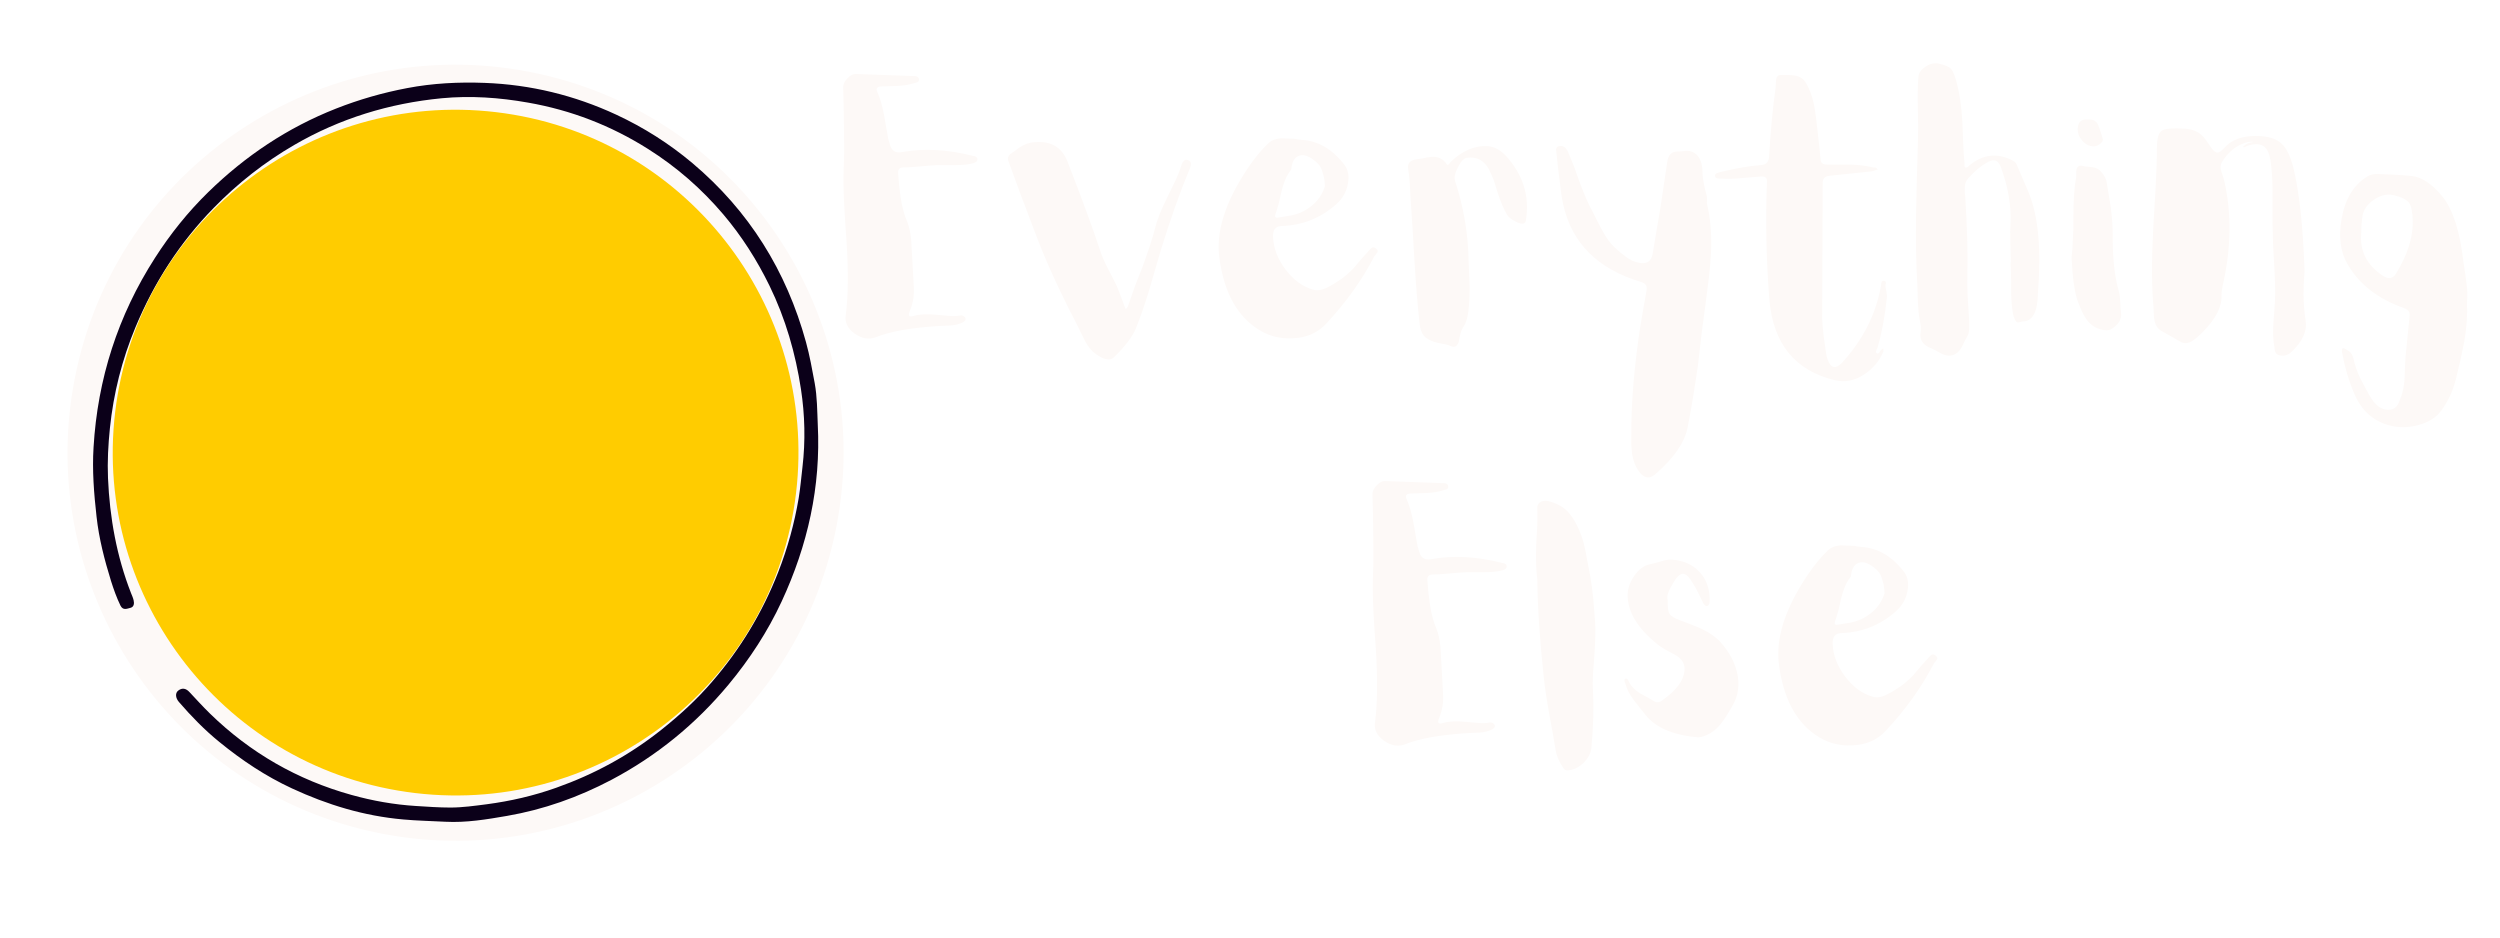
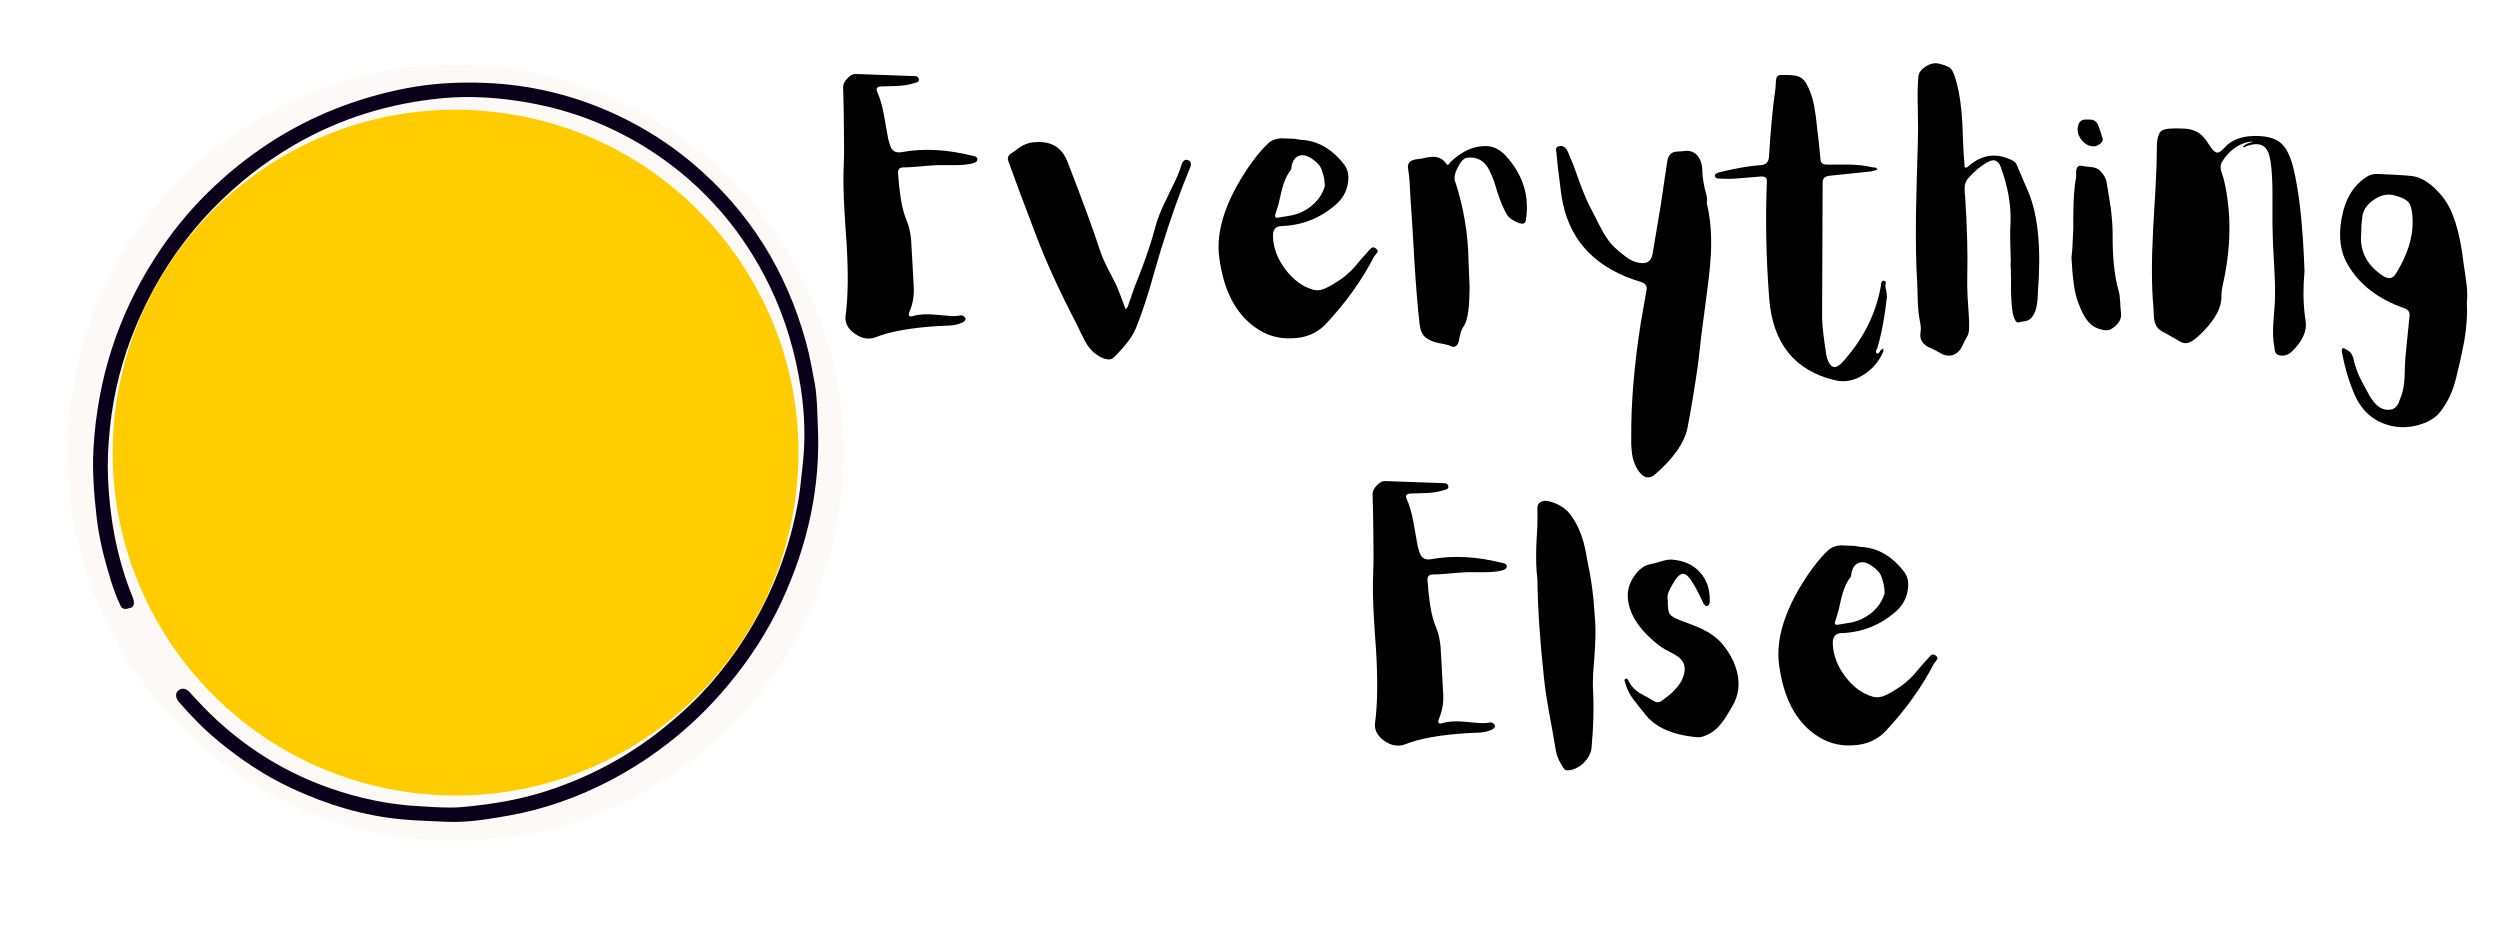
<svg xmlns="http://www.w3.org/2000/svg" width="200" zoomAndPan="magnify" viewBox="0 0 150 56.25" height="75" preserveAspectRatio="xMidYMid meet" version="1.0">
  <defs>
    <g />
-     <clipPath id="8b2983525f">
+     <clipPath id="357210a922">
      <path d="M 4 3 L 51 3 L 51 51 L 4 51 Z M 4 3 " clip-rule="nonzero" />
    </clipPath>
-     <clipPath id="f9789825c8">
+     <clipPath id="a9ccd56989">
      <path d="M 9.629 -0.59 L 55.09 9.461 L 45.039 54.918 L -0.422 44.867 Z M 9.629 -0.59 " clip-rule="nonzero" />
    </clipPath>
-     <clipPath id="de23c9a130">
+     <clipPath id="5546c79111">
      <path d="M 32.359 4.434 C 19.809 1.66 7.379 9.586 4.605 22.137 C 1.828 34.691 9.754 47.117 22.309 49.895 C 34.863 52.668 47.289 44.742 50.062 32.188 C 52.84 19.637 44.914 7.211 32.359 4.434 Z M 32.359 4.434 " clip-rule="nonzero" />
    </clipPath>
-     <clipPath id="61a3300fd9">
+     <clipPath id="7924307f4b">
      <path d="M 0 0 L 47 0 L 47 48 L 0 48 Z M 0 0 " clip-rule="nonzero" />
    </clipPath>
-     <clipPath id="16c1893b36">
+     <clipPath id="6f3ac2907f">
      <path d="M 5.629 -3.59 L 51.09 6.461 L 41.039 51.918 L -4.422 41.867 Z M 5.629 -3.59 " clip-rule="nonzero" />
    </clipPath>
-     <clipPath id="711623b3a4">
+     <clipPath id="f245a2e08c">
      <path d="M 28.359 1.434 C 15.809 -1.34 3.379 6.586 0.605 19.137 C -2.172 31.691 5.754 44.117 18.309 46.895 C 30.863 49.668 43.289 41.742 46.062 29.188 C 48.84 16.637 40.914 4.211 28.359 1.434 Z M 28.359 1.434 " clip-rule="nonzero" />
    </clipPath>
-     <clipPath id="549ffc8a49">
+     <clipPath id="1dbb755b7c">
      <rect x="0" width="47" y="0" height="48" />
    </clipPath>
-     <clipPath id="2387c9c3ad">
+     <clipPath id="aa334811eb">
      <path d="M 5 4 L 50 4 L 50 50 L 5 50 Z M 5 4 " clip-rule="nonzero" />
    </clipPath>
-     <clipPath id="647cc6bacb">
+     <clipPath id="ed49f132da">
      <path d="M 49.957 48.578 L 6.316 50.148 L 4.723 5.77 L 48.363 4.199 Z M 49.957 48.578 " clip-rule="nonzero" />
    </clipPath>
-     <clipPath id="7469d7ffda">
+     <clipPath id="80b0ab0ba8">
      <path d="M 49.957 48.578 L 6.316 50.148 L 4.723 5.77 L 48.363 4.199 Z M 49.957 48.578 " clip-rule="nonzero" />
    </clipPath>
-     <clipPath id="76b70ed246">
+     <clipPath id="af4666fde9">
      <path d="M 6 6 L 48 6 L 48 48 L 6 48 Z M 6 6 " clip-rule="nonzero" />
    </clipPath>
-     <clipPath id="a7aa9de138">
+     <clipPath id="9832e9f9da">
      <path d="M 4.477 45.148 L 9.344 4.297 L 50.195 9.164 L 45.328 50.02 Z M 4.477 45.148 " clip-rule="nonzero" />
    </clipPath>
-     <clipPath id="62b44c062f">
+     <clipPath id="051ffa7094">
      <path d="M 6.91 24.723 C 5.566 36.004 13.621 46.238 24.902 47.582 C 36.184 48.93 46.418 40.871 47.762 29.59 C 49.105 18.312 41.051 8.074 29.77 6.73 C 18.488 5.387 8.254 13.441 6.91 24.723 Z M 6.91 24.723 " clip-rule="nonzero" />
    </clipPath>
-     <clipPath id="bdce10bffd">
+     <clipPath id="ee8a5dea6d">
      <path d="M 0 0 L 42 0 L 42 42 L 0 42 Z M 0 0 " clip-rule="nonzero" />
    </clipPath>
-     <clipPath id="db3bfeb420">
+     <clipPath id="cf75af02f9">
      <path d="M -1.523 39.148 L 3.344 -1.703 L 44.195 3.164 L 39.328 44.02 Z M -1.523 39.148 " clip-rule="nonzero" />
    </clipPath>
-     <clipPath id="73329fb451">
+     <clipPath id="de22163b8b">
      <path d="M 0.91 18.723 C -0.434 30.004 7.621 40.238 18.902 41.582 C 30.184 42.93 40.418 34.871 41.762 23.59 C 43.105 12.312 35.051 2.074 23.77 0.73 C 12.488 -0.613 2.254 7.441 0.91 18.723 Z M 0.91 18.723 " clip-rule="nonzero" />
    </clipPath>
-     <clipPath id="7a0ff22759">
+     <clipPath id="e14a816735">
      <rect x="0" width="42" y="0" height="42" />
    </clipPath>
  </defs>
-   <g fill="#fdf9f7" fill-opacity="1">
-     <g transform="translate(50.59101, 20.31261)">
+   <g fill="#000000" fill-opacity="1">
+     <g transform="translate(50.5868, 20.31261)">
      <g>
        <path d="M 7.812 -10.953 C 6.27 -11.348 4.844 -11.426 3.531 -11.188 C 3.156 -11.113 2.914 -11.254 2.812 -11.609 L 2.703 -11.984 L 2.578 -12.688 L 2.453 -13.406 C 2.348 -13.969 2.211 -14.43 2.047 -14.797 C 1.953 -15.004 2.031 -15.113 2.281 -15.125 L 2.766 -15.141 L 3.266 -15.156 C 3.629 -15.176 3.945 -15.227 4.219 -15.312 L 4.438 -15.375 C 4.52 -15.406 4.555 -15.469 4.547 -15.562 C 4.535 -15.645 4.484 -15.703 4.391 -15.734 L 4.281 -15.75 L 4.172 -15.75 L 0.734 -15.875 C 0.578 -15.875 0.414 -15.785 0.25 -15.609 C 0.082 -15.43 0 -15.258 0 -15.094 L 0.031 -13.875 L 0.047 -12.656 C 0.066 -11.688 0.062 -10.867 0.031 -10.203 C 0.008 -9.578 0.02 -8.844 0.062 -8 L 0.125 -6.906 L 0.203 -5.812 C 0.316 -3.988 0.301 -2.523 0.156 -1.422 C 0.082 -0.984 0.258 -0.609 0.688 -0.297 C 1.113 0.004 1.535 0.078 1.953 -0.078 C 2.797 -0.422 4.047 -0.645 5.703 -0.75 L 6.422 -0.781 C 6.703 -0.801 6.941 -0.859 7.141 -0.953 L 7.203 -0.984 L 7.281 -1.047 C 7.332 -1.086 7.352 -1.141 7.344 -1.203 C 7.32 -1.266 7.285 -1.312 7.234 -1.344 C 7.172 -1.383 7.113 -1.398 7.062 -1.391 C 6.852 -1.348 6.617 -1.336 6.359 -1.359 L 5.641 -1.422 C 5.047 -1.484 4.578 -1.461 4.234 -1.359 C 3.953 -1.266 3.875 -1.363 4 -1.656 C 4.195 -2.125 4.273 -2.617 4.234 -3.141 L 4.141 -4.859 L 4.078 -5.953 C 4.035 -6.367 3.957 -6.719 3.844 -7 C 3.664 -7.414 3.535 -7.895 3.453 -8.438 L 3.359 -9.172 L 3.297 -9.906 C 3.273 -10.133 3.367 -10.254 3.578 -10.266 C 3.816 -10.266 4.164 -10.285 4.625 -10.328 L 5.156 -10.375 L 5.672 -10.406 L 6.734 -10.406 C 7.148 -10.406 7.504 -10.441 7.797 -10.516 C 7.953 -10.566 8.035 -10.629 8.047 -10.703 C 8.066 -10.785 8.047 -10.848 7.984 -10.891 L 7.906 -10.938 Z M 7.812 -10.953 " />
      </g>
    </g>
  </g>
-   <g fill="#fdf9f7" fill-opacity="1">
-     <g transform="translate(60.37128, 20.31261)">
+   <g fill="#000000" fill-opacity="1">
+     <g transform="translate(60.36707, 20.31261)">
      <g>
        <path d="M 1.734 -11.781 C 2.703 -11.863 3.352 -11.469 3.688 -10.594 C 4.582 -8.289 5.234 -6.516 5.641 -5.266 C 5.734 -4.973 5.891 -4.613 6.109 -4.188 L 6.375 -3.672 L 6.641 -3.141 L 6.875 -2.547 L 7.094 -1.953 L 7.172 -1.766 L 7.25 -1.844 L 7.312 -1.953 L 7.719 -3.125 L 8.172 -4.281 C 8.523 -5.238 8.781 -6.023 8.938 -6.641 C 9.051 -7.117 9.305 -7.754 9.703 -8.547 L 10.156 -9.484 C 10.32 -9.836 10.445 -10.16 10.531 -10.453 C 10.562 -10.547 10.609 -10.617 10.672 -10.672 C 10.742 -10.734 10.82 -10.742 10.906 -10.703 C 11.094 -10.641 11.133 -10.484 11.031 -10.234 C 10.445 -8.836 9.863 -7.195 9.281 -5.312 L 8.938 -4.141 L 8.594 -2.953 C 8.312 -2.023 8.039 -1.242 7.781 -0.609 C 7.582 -0.117 7.148 0.453 6.484 1.109 C 6.359 1.242 6.195 1.285 6 1.234 C 5.852 1.211 5.68 1.133 5.484 1 C 5.191 0.82 4.941 0.539 4.734 0.156 L 4.484 -0.344 L 4.234 -0.859 C 3.211 -2.828 2.41 -4.578 1.828 -6.109 C 1.066 -8.098 0.5 -9.617 0.125 -10.672 C 0.07 -10.805 0.109 -10.938 0.234 -11.062 L 0.422 -11.188 L 0.594 -11.312 C 0.969 -11.613 1.348 -11.77 1.734 -11.781 Z M 1.734 -11.781 " />
      </g>
    </g>
  </g>
-   <g fill="#fdf9f7" fill-opacity="1">
-     <g transform="translate(72.83599, 20.31261)">
+   <g fill="#000000" fill-opacity="1">
+     <g transform="translate(72.83179, 20.31261)">
      <g>
        <path d="M 3.688 -7.453 C 3.75 -7.629 3.816 -7.848 3.891 -8.109 L 4.047 -8.797 C 4.172 -9.336 4.348 -9.758 4.578 -10.062 L 4.625 -10.125 L 4.641 -10.172 C 4.691 -10.68 4.895 -10.957 5.25 -11 C 5.469 -11.02 5.711 -10.926 5.984 -10.719 C 6.254 -10.52 6.422 -10.305 6.484 -10.078 L 6.547 -9.875 L 6.609 -9.641 C 6.641 -9.461 6.656 -9.289 6.656 -9.125 C 6.457 -8.488 6.031 -7.992 5.375 -7.641 C 5.176 -7.535 4.941 -7.453 4.672 -7.391 L 3.922 -7.266 C 3.816 -7.242 3.75 -7.242 3.719 -7.266 C 3.664 -7.285 3.656 -7.348 3.688 -7.453 Z M 9.719 -5.406 C 9.613 -5.488 9.52 -5.492 9.438 -5.422 L 9.328 -5.312 L 9.234 -5.203 L 8.812 -4.734 L 8.406 -4.25 C 8.07 -3.895 7.75 -3.625 7.438 -3.438 L 7.094 -3.219 L 6.734 -3.031 C 6.441 -2.895 6.176 -2.863 5.938 -2.938 C 5.32 -3.113 4.773 -3.516 4.297 -4.141 C 3.828 -4.766 3.578 -5.41 3.547 -6.078 C 3.523 -6.516 3.691 -6.738 4.047 -6.75 C 5.305 -6.789 6.406 -7.227 7.344 -8.062 C 7.707 -8.383 7.938 -8.781 8.031 -9.25 C 8.125 -9.719 8.062 -10.102 7.844 -10.406 C 7.113 -11.363 6.25 -11.867 5.25 -11.922 L 5.109 -11.938 L 5.016 -11.953 L 4.859 -11.984 L 4.016 -12.016 C 3.703 -11.992 3.445 -11.891 3.25 -11.703 C 2.852 -11.328 2.445 -10.832 2.031 -10.219 C 0.676 -8.195 0.109 -6.398 0.328 -4.828 C 0.586 -2.898 1.297 -1.52 2.453 -0.688 C 3.141 -0.188 3.898 0.035 4.734 -0.016 C 5.547 -0.047 6.207 -0.332 6.719 -0.875 C 7.926 -2.164 8.895 -3.52 9.625 -4.938 L 9.703 -5.031 L 9.797 -5.156 C 9.859 -5.238 9.832 -5.32 9.719 -5.406 Z M 9.719 -5.406 " />
      </g>
    </g>
  </g>
-   <g fill="#fdf9f7" fill-opacity="1">
-     <g transform="translate(84.42869, 20.31261)">
+   <g fill="#000000" fill-opacity="1">
+     <g transform="translate(84.42449, 20.31261)">
      <g>
        <path d="M 0.156 -9.328 C 0.133 -9.66 0.102 -9.941 0.062 -10.172 C 0.02 -10.398 0.086 -10.566 0.266 -10.672 C 0.336 -10.703 0.422 -10.727 0.516 -10.75 L 0.641 -10.766 L 0.75 -10.781 L 0.953 -10.812 L 1.156 -10.859 C 1.332 -10.891 1.477 -10.906 1.594 -10.906 C 1.914 -10.895 2.172 -10.754 2.359 -10.484 C 2.398 -10.41 2.445 -10.398 2.5 -10.453 L 2.562 -10.531 L 2.609 -10.594 C 3.297 -11.258 4.023 -11.578 4.797 -11.547 C 5.191 -11.523 5.555 -11.344 5.891 -11 C 6.953 -9.852 7.363 -8.551 7.125 -7.094 C 7.113 -7 7.07 -6.938 7 -6.906 C 6.883 -6.863 6.703 -6.91 6.453 -7.047 C 6.223 -7.172 6.07 -7.297 6 -7.422 C 5.812 -7.723 5.617 -8.176 5.422 -8.781 L 5.203 -9.484 C 5.098 -9.742 5 -9.969 4.906 -10.156 C 4.613 -10.695 4.172 -10.926 3.578 -10.844 C 3.398 -10.812 3.223 -10.625 3.047 -10.281 C 2.867 -9.938 2.812 -9.66 2.875 -9.453 C 3.395 -7.879 3.664 -6.27 3.688 -4.625 L 3.719 -3.859 L 3.75 -3.125 C 3.75 -2.539 3.723 -2.039 3.672 -1.625 C 3.617 -1.227 3.531 -0.938 3.406 -0.75 C 3.32 -0.633 3.254 -0.484 3.203 -0.297 L 3.141 -0.047 L 3.094 0.203 C 3 0.461 2.852 0.551 2.656 0.469 C 2.551 0.414 2.426 0.375 2.281 0.344 L 1.859 0.266 C 1.535 0.191 1.281 0.078 1.094 -0.078 C 0.906 -0.242 0.789 -0.508 0.75 -0.875 C 0.633 -1.895 0.531 -3.16 0.438 -4.672 L 0.328 -6.562 L 0.203 -8.453 Z M 0.156 -9.328 " />
      </g>
    </g>
  </g>
-   <g fill="#fdf9f7" fill-opacity="1">
-     <g transform="translate(93.36259, 20.31261)">
+   <g fill="#000000" fill-opacity="1">
+     <g transform="translate(93.35839, 20.31261)">
      <g>
        <path d="M 5.438 -2.938 C 5.469 -3.164 5.359 -3.316 5.109 -3.391 C 2.492 -4.172 0.93 -5.734 0.422 -8.078 C 0.336 -8.484 0.266 -8.984 0.203 -9.578 L 0.109 -10.328 L 0.031 -11.078 L 0 -11.359 C 0.02 -11.473 0.086 -11.535 0.203 -11.547 C 0.41 -11.586 0.578 -11.484 0.703 -11.234 C 0.816 -10.973 0.941 -10.672 1.078 -10.328 L 1.406 -9.406 C 1.695 -8.625 1.961 -8.02 2.203 -7.594 L 2.484 -7.031 L 2.781 -6.469 C 3.02 -6.031 3.266 -5.695 3.516 -5.469 L 3.828 -5.188 L 4.172 -4.922 C 4.441 -4.711 4.711 -4.586 4.984 -4.547 C 5.441 -4.453 5.711 -4.629 5.797 -5.078 L 6.281 -7.969 C 6.457 -9.113 6.586 -9.988 6.672 -10.594 C 6.723 -11.008 6.926 -11.219 7.281 -11.219 L 7.547 -11.234 L 7.844 -11.266 C 8.07 -11.266 8.27 -11.188 8.438 -11.031 C 8.656 -10.801 8.77 -10.488 8.781 -10.094 C 8.781 -9.695 8.867 -9.176 9.047 -8.531 C 9.055 -8.469 9.062 -8.383 9.062 -8.281 L 9.047 -8.172 L 9.062 -8.062 C 9.27 -7.188 9.348 -6.203 9.297 -5.109 C 9.273 -4.691 9.234 -4.207 9.172 -3.656 L 8.984 -2.188 L 8.734 -0.297 L 8.516 1.594 C 8.305 3.051 8.098 4.305 7.891 5.359 C 7.703 6.266 7.051 7.195 5.938 8.156 C 5.582 8.457 5.25 8.379 4.938 7.922 C 4.75 7.648 4.625 7.316 4.562 6.922 L 4.516 6.391 L 4.516 5.859 C 4.504 3.859 4.691 1.613 5.078 -0.875 Z M 5.438 -2.938 " />
      </g>
    </g>
  </g>
-   <g fill="#fdf9f7" fill-opacity="1">
-     <g transform="translate(104.5962, 20.31261)">
+   <g fill="#000000" fill-opacity="1">
+     <g transform="translate(104.592, 20.31261)">
      <g>
        <path d="M 8.625 -2.531 C 8.508 -1.383 8.316 -0.348 8.047 0.578 L 8 0.656 L 7.969 0.75 C 7.945 0.812 7.969 0.859 8.031 0.891 C 8.07 0.91 8.113 0.895 8.156 0.844 L 8.203 0.766 L 8.25 0.703 L 8.328 0.641 L 8.406 0.594 L 8.406 0.781 C 8.156 1.363 7.77 1.82 7.25 2.156 C 6.676 2.531 6.094 2.645 5.5 2.5 C 3.094 1.926 1.781 0.301 1.562 -2.375 C 1.375 -4.812 1.328 -7.164 1.422 -9.438 C 1.43 -9.656 1.297 -9.75 1.016 -9.719 L 0.438 -9.672 L -0.125 -9.625 C -0.57 -9.582 -0.957 -9.57 -1.281 -9.594 L -1.406 -9.594 L -1.547 -9.609 C -1.641 -9.629 -1.691 -9.68 -1.703 -9.766 C -1.703 -9.836 -1.66 -9.891 -1.578 -9.922 L -1.453 -9.969 L -1.328 -10 C -0.391 -10.227 0.406 -10.363 1.062 -10.406 C 1.363 -10.426 1.523 -10.586 1.547 -10.891 C 1.641 -12.484 1.77 -13.863 1.938 -15.031 L 1.969 -15.531 C 2 -15.719 2.086 -15.812 2.234 -15.812 L 2.656 -15.812 C 2.82 -15.812 2.961 -15.801 3.078 -15.781 C 3.391 -15.738 3.617 -15.586 3.766 -15.328 C 3.984 -14.961 4.145 -14.52 4.25 -14 L 4.359 -13.312 L 4.438 -12.609 C 4.52 -11.953 4.586 -11.32 4.641 -10.719 C 4.66 -10.531 4.785 -10.438 5.016 -10.438 L 6.375 -10.438 C 6.895 -10.426 7.344 -10.375 7.719 -10.281 L 7.812 -10.266 L 7.906 -10.266 C 7.977 -10.242 8.031 -10.203 8.062 -10.141 L 7.875 -10.078 L 7.703 -10.031 L 5.172 -9.766 C 4.898 -9.734 4.766 -9.598 4.766 -9.359 L 4.75 -5.281 L 4.734 -1.219 C 4.742 -0.914 4.773 -0.551 4.828 -0.125 L 4.906 0.438 L 4.984 0.984 L 5.016 1.109 L 5.047 1.219 C 5.242 1.789 5.539 1.863 5.938 1.438 C 7.164 0.094 7.938 -1.414 8.25 -3.094 L 8.266 -3.219 L 8.281 -3.328 C 8.301 -3.422 8.348 -3.469 8.422 -3.469 C 8.516 -3.457 8.562 -3.41 8.562 -3.328 L 8.531 -3.219 L 8.531 -3.109 L 8.594 -2.797 Z M 8.625 -2.531 " />
      </g>
    </g>
  </g>
-   <g fill="#fdf9f7" fill-opacity="1">
-     <g transform="translate(114.9322, 20.31261)">
+   <g fill="#000000" fill-opacity="1">
+     <g transform="translate(114.928, 20.31261)">
      <g>
        <path d="M 5.688 -5.812 C 5.676 -6.258 5.68 -6.645 5.703 -6.969 C 5.742 -8.008 5.547 -9.125 5.109 -10.312 C 4.961 -10.688 4.719 -10.785 4.375 -10.609 C 3.945 -10.379 3.551 -10.055 3.188 -9.641 C 3.039 -9.492 2.961 -9.305 2.953 -9.078 L 2.953 -8.781 L 2.984 -8.484 C 3.098 -6.68 3.141 -5.125 3.109 -3.812 C 3.098 -3.445 3.102 -3.031 3.125 -2.562 L 3.203 -1.312 L 3.219 -0.984 L 3.219 -0.672 C 3.219 -0.422 3.176 -0.234 3.094 -0.109 L 2.953 0.141 L 2.828 0.406 C 2.723 0.625 2.602 0.781 2.469 0.875 C 2.164 1.102 1.797 1.078 1.359 0.797 C 1.285 0.754 1.188 0.703 1.062 0.641 L 0.75 0.5 C 0.375 0.289 0.227 -0.016 0.312 -0.422 C 0.32 -0.523 0.32 -0.645 0.312 -0.781 L 0.25 -1.125 C 0.195 -1.406 0.16 -1.754 0.141 -2.172 L 0.125 -2.703 L 0.109 -3.219 C 0.035 -4.414 0.008 -5.828 0.031 -7.453 L 0.078 -9.562 L 0.141 -11.688 L 0.156 -12.688 L 0.141 -13.688 C 0.117 -14.52 0.129 -15.188 0.172 -15.688 C 0.18 -15.914 0.316 -16.117 0.578 -16.297 C 0.848 -16.484 1.113 -16.551 1.375 -16.5 C 1.77 -16.414 2.023 -16.305 2.141 -16.172 C 2.242 -16.055 2.352 -15.785 2.469 -15.359 C 2.645 -14.711 2.758 -13.91 2.812 -12.953 L 2.859 -11.719 C 2.879 -11.238 2.906 -10.836 2.938 -10.516 L 2.938 -10.359 C 2.945 -10.305 2.961 -10.273 2.984 -10.266 C 3.023 -10.242 3.066 -10.25 3.109 -10.281 L 3.172 -10.328 L 3.219 -10.375 C 4.031 -11.062 4.906 -11.16 5.844 -10.672 C 5.945 -10.617 6.02 -10.547 6.062 -10.453 C 6.32 -9.859 6.566 -9.285 6.797 -8.734 C 7.367 -7.336 7.551 -5.344 7.344 -2.75 L 7.328 -2.375 L 7.281 -2.016 C 7.238 -1.723 7.145 -1.484 7 -1.297 C 6.906 -1.172 6.773 -1.086 6.609 -1.047 L 6.391 -1.016 L 6.188 -0.969 C 6.102 -0.945 6.031 -1 5.969 -1.125 L 5.891 -1.312 L 5.844 -1.5 C 5.781 -1.852 5.742 -2.301 5.734 -2.844 L 5.734 -3.531 L 5.719 -4.219 L 5.703 -4.438 L 5.719 -4.641 Z M 5.688 -5.812 " />
      </g>
    </g>
  </g>
-   <g fill="#fdf9f7" fill-opacity="1">
-     <g transform="translate(124.2936, 20.31261)">
+   <g fill="#000000" fill-opacity="1">
+     <g transform="translate(124.2893, 20.31261)">
      <g>
        <path d="M 0 -4.844 C 0.039 -5.164 0.066 -5.547 0.078 -5.984 L 0.109 -6.594 L 0.109 -7.203 C 0.109 -8.273 0.164 -9.113 0.281 -9.719 L 0.281 -10.047 C 0.301 -10.305 0.43 -10.41 0.672 -10.359 C 0.742 -10.336 0.836 -10.32 0.953 -10.312 L 1.25 -10.281 C 1.477 -10.25 1.648 -10.16 1.766 -10.016 C 1.961 -9.797 2.078 -9.582 2.109 -9.375 L 2.234 -8.609 L 2.359 -7.828 C 2.43 -7.234 2.469 -6.707 2.469 -6.25 C 2.457 -4.875 2.578 -3.742 2.828 -2.859 C 2.879 -2.68 2.91 -2.461 2.922 -2.203 L 2.938 -1.875 L 2.969 -1.547 C 3.02 -1.16 2.82 -0.832 2.375 -0.562 C 2.238 -0.477 2.035 -0.473 1.766 -0.547 C 1.492 -0.617 1.273 -0.738 1.109 -0.906 C 0.859 -1.133 0.617 -1.562 0.391 -2.188 C 0.191 -2.695 0.062 -3.582 0 -4.844 Z M 1.328 -11.531 C 1.066 -11.531 0.832 -11.648 0.625 -11.891 C 0.426 -12.129 0.344 -12.383 0.375 -12.656 C 0.414 -12.977 0.57 -13.141 0.844 -13.141 L 1.062 -13.141 C 1.156 -13.141 1.234 -13.129 1.297 -13.109 C 1.441 -13.055 1.547 -12.945 1.609 -12.781 L 1.75 -12.391 L 1.875 -11.969 C 1.895 -11.883 1.844 -11.789 1.719 -11.688 C 1.594 -11.582 1.461 -11.531 1.328 -11.531 Z M 1.328 -11.531 " />
      </g>
    </g>
  </g>
-   <g fill="#fdf9f7" fill-opacity="1">
-     <g transform="translate(129.0555, 20.31261)">
+   <g fill="#000000" fill-opacity="1">
+     <g transform="translate(129.0512, 20.31261)">
      <g>
        <path d="M 9.219 -4.047 C 9.176 -3.535 9.156 -3.07 9.156 -2.656 C 9.164 -2.082 9.207 -1.555 9.281 -1.078 C 9.383 -0.453 9.102 0.172 8.438 0.797 C 8.219 1.004 7.969 1.07 7.688 1 C 7.57 0.969 7.492 0.895 7.453 0.781 L 7.422 0.641 L 7.406 0.484 C 7.332 0.109 7.312 -0.332 7.344 -0.844 L 7.438 -2.156 C 7.469 -2.738 7.453 -3.52 7.391 -4.5 L 7.328 -5.672 L 7.297 -6.844 L 7.297 -8.734 C 7.297 -9.453 7.258 -10.078 7.188 -10.609 L 7.125 -10.906 C 6.977 -11.594 6.531 -11.812 5.781 -11.562 L 5.656 -11.5 C 5.602 -11.469 5.555 -11.469 5.516 -11.5 L 5.625 -11.594 L 5.734 -11.672 L 5.938 -11.75 L 6.156 -11.797 C 6.008 -11.828 5.832 -11.805 5.625 -11.734 C 5.07 -11.547 4.617 -11.164 4.266 -10.594 C 4.172 -10.445 4.156 -10.266 4.219 -10.047 L 4.312 -9.766 L 4.391 -9.5 C 4.848 -7.531 4.82 -5.43 4.312 -3.203 C 4.258 -2.953 4.234 -2.75 4.234 -2.594 C 4.273 -1.938 3.914 -1.219 3.156 -0.438 C 2.883 -0.156 2.645 0.047 2.438 0.172 C 2.195 0.305 1.973 0.312 1.766 0.188 L 1.25 -0.109 L 0.719 -0.406 C 0.445 -0.539 0.281 -0.758 0.219 -1.062 C 0.195 -1.156 0.18 -1.289 0.172 -1.469 L 0.156 -1.859 C 0.039 -3.098 0.035 -4.695 0.141 -6.656 L 0.281 -9.047 C 0.332 -9.973 0.359 -10.77 0.359 -11.438 C 0.359 -12.008 0.461 -12.359 0.672 -12.484 C 0.859 -12.598 1.305 -12.633 2.016 -12.594 C 2.43 -12.57 2.77 -12.445 3.031 -12.219 C 3.133 -12.125 3.234 -12.008 3.328 -11.875 L 3.594 -11.484 C 3.738 -11.266 3.875 -11.156 4 -11.156 C 4.094 -11.156 4.227 -11.25 4.406 -11.438 C 4.82 -11.914 5.445 -12.156 6.281 -12.156 C 7 -12.156 7.52 -12 7.844 -11.688 C 8.125 -11.438 8.352 -10.977 8.531 -10.312 C 8.895 -8.863 9.125 -6.773 9.219 -4.047 Z M 9.219 -4.047 " />
      </g>
    </g>
  </g>
-   <g fill="#fdf9f7" fill-opacity="1">
-     <g transform="translate(140.2036, 20.31261)">
+   <g fill="#000000" fill-opacity="1">
+     <g transform="translate(140.1994, 20.31261)">
      <g>
        <path d="M 1.469 -6.281 C 1.383 -5.238 1.812 -4.406 2.75 -3.781 C 3.102 -3.539 3.375 -3.582 3.562 -3.906 C 4.238 -5 4.57 -6.035 4.562 -7.016 C 4.551 -7.566 4.477 -7.941 4.344 -8.141 C 4.195 -8.336 3.879 -8.492 3.391 -8.609 C 2.984 -8.691 2.582 -8.586 2.188 -8.297 C 1.789 -8.016 1.57 -7.664 1.531 -7.25 L 1.484 -6.781 Z M 7.812 -2.188 C 7.852 -1.477 7.801 -0.695 7.656 0.156 C 7.594 0.488 7.516 0.867 7.422 1.297 L 7.156 2.406 C 6.988 3.113 6.695 3.75 6.281 4.312 C 5.988 4.727 5.531 5.02 4.906 5.188 C 4.289 5.363 3.68 5.363 3.078 5.188 C 2.148 4.914 1.477 4.297 1.062 3.328 C 0.727 2.547 0.484 1.727 0.328 0.875 L 0.312 0.797 L 0.312 0.703 C 0.312 0.641 0.332 0.598 0.375 0.578 C 0.395 0.566 0.43 0.578 0.484 0.609 L 0.562 0.641 L 0.609 0.688 C 0.816 0.77 0.953 0.957 1.016 1.25 C 1.086 1.594 1.219 1.969 1.406 2.375 L 1.688 2.906 L 1.969 3.422 L 2.109 3.641 C 2.43 4.117 2.805 4.328 3.234 4.266 C 3.41 4.242 3.555 4.141 3.672 3.953 C 3.711 3.879 3.75 3.789 3.781 3.688 L 3.891 3.406 C 3.992 3.113 4.055 2.738 4.078 2.281 L 4.094 1.703 L 4.125 1.141 L 4.25 -0.125 L 4.375 -1.375 C 4.395 -1.582 4.297 -1.727 4.078 -1.812 C 2.492 -2.363 1.352 -3.242 0.656 -4.453 C 0.219 -5.191 0.098 -6.109 0.297 -7.203 C 0.504 -8.379 1.016 -9.219 1.828 -9.719 C 2.016 -9.832 2.219 -9.883 2.438 -9.875 L 3.484 -9.828 C 3.891 -9.805 4.238 -9.781 4.531 -9.75 C 5.145 -9.664 5.754 -9.25 6.359 -8.5 C 6.984 -7.719 7.398 -6.398 7.609 -4.547 L 7.703 -3.938 L 7.781 -3.344 C 7.844 -2.883 7.852 -2.5 7.812 -2.188 Z M 7.812 -2.188 " />
      </g>
    </g>
  </g>
-   <g fill="#fdf9f7" fill-opacity="1">
-     <g transform="translate(82.34728, 44.73695)">
+   <g fill="#000000" fill-opacity="1">
+     <g transform="translate(82.35463, 44.73695)">
      <g>
        <path d="M 7.812 -10.953 C 6.27 -11.348 4.844 -11.426 3.531 -11.188 C 3.156 -11.113 2.914 -11.254 2.812 -11.609 L 2.703 -11.984 L 2.578 -12.688 L 2.453 -13.406 C 2.348 -13.969 2.211 -14.43 2.047 -14.797 C 1.953 -15.004 2.031 -15.113 2.281 -15.125 L 2.766 -15.141 L 3.266 -15.156 C 3.629 -15.176 3.945 -15.227 4.219 -15.312 L 4.438 -15.375 C 4.52 -15.406 4.555 -15.469 4.547 -15.562 C 4.535 -15.645 4.484 -15.703 4.391 -15.734 L 4.281 -15.75 L 4.172 -15.75 L 0.734 -15.875 C 0.578 -15.875 0.414 -15.785 0.25 -15.609 C 0.082 -15.43 0 -15.258 0 -15.094 L 0.031 -13.875 L 0.047 -12.656 C 0.066 -11.688 0.062 -10.867 0.031 -10.203 C 0.008 -9.578 0.02 -8.844 0.062 -8 L 0.125 -6.906 L 0.203 -5.812 C 0.316 -3.988 0.301 -2.523 0.156 -1.422 C 0.082 -0.984 0.258 -0.609 0.688 -0.297 C 1.113 0.004 1.535 0.078 1.953 -0.078 C 2.797 -0.422 4.047 -0.645 5.703 -0.75 L 6.422 -0.781 C 6.703 -0.801 6.941 -0.859 7.141 -0.953 L 7.203 -0.984 L 7.281 -1.047 C 7.332 -1.086 7.352 -1.141 7.344 -1.203 C 7.32 -1.266 7.285 -1.312 7.234 -1.344 C 7.172 -1.383 7.113 -1.398 7.062 -1.391 C 6.852 -1.348 6.617 -1.336 6.359 -1.359 L 5.641 -1.422 C 5.047 -1.484 4.578 -1.461 4.234 -1.359 C 3.953 -1.266 3.875 -1.363 4 -1.656 C 4.195 -2.125 4.273 -2.617 4.234 -3.141 L 4.141 -4.859 L 4.078 -5.953 C 4.035 -6.367 3.957 -6.719 3.844 -7 C 3.664 -7.414 3.535 -7.895 3.453 -8.438 L 3.359 -9.172 L 3.297 -9.906 C 3.273 -10.133 3.367 -10.254 3.578 -10.266 C 3.816 -10.266 4.164 -10.285 4.625 -10.328 L 5.156 -10.375 L 5.672 -10.406 L 6.734 -10.406 C 7.148 -10.406 7.504 -10.441 7.797 -10.516 C 7.953 -10.566 8.035 -10.629 8.047 -10.703 C 8.066 -10.785 8.047 -10.848 7.984 -10.891 L 7.906 -10.938 Z M 7.812 -10.953 " />
      </g>
    </g>
  </g>
-   <g fill="#fdf9f7" fill-opacity="1">
-     <g transform="translate(92.12755, 44.73695)">
+   <g fill="#000000" fill-opacity="1">
+     <g transform="translate(92.13491, 44.73695)">
      <g>
        <path d="M 0.109 -10 C 0.035 -10.52 0.016 -11.223 0.047 -12.109 L 0.109 -13.188 C 0.117 -13.602 0.117 -13.969 0.109 -14.281 C 0.109 -14.445 0.188 -14.566 0.344 -14.641 C 0.469 -14.691 0.609 -14.703 0.766 -14.672 C 1.305 -14.535 1.723 -14.297 2.016 -13.953 C 2.398 -13.484 2.691 -12.883 2.891 -12.156 C 2.961 -11.895 3.031 -11.566 3.094 -11.172 L 3.281 -10.203 C 3.352 -9.805 3.414 -9.344 3.469 -8.812 L 3.578 -7.422 C 3.609 -6.941 3.594 -6.254 3.531 -5.359 L 3.453 -4.312 C 3.43 -3.926 3.43 -3.582 3.453 -3.281 C 3.504 -2.27 3.473 -1.141 3.359 0.109 C 3.328 0.453 3.16 0.77 2.859 1.062 C 2.547 1.344 2.223 1.484 1.891 1.484 C 1.805 1.484 1.734 1.438 1.672 1.344 C 1.422 0.969 1.27 0.625 1.219 0.312 L 1.031 -0.781 L 0.828 -1.891 C 0.672 -2.754 0.562 -3.488 0.5 -4.094 C 0.258 -6.32 0.129 -8.289 0.109 -10 Z M 0.109 -10 " />
      </g>
    </g>
  </g>
-   <g fill="#fdf9f7" fill-opacity="1">
-     <g transform="translate(97.45369, 44.73695)">
+   <g fill="#000000" fill-opacity="1">
+     <g transform="translate(97.46105, 44.73695)">
      <g>
        <path d="M 2.609 -8.719 C 2.598 -8.312 2.633 -8.039 2.719 -7.906 C 2.801 -7.77 3.016 -7.641 3.359 -7.516 L 4.016 -7.266 C 4.266 -7.172 4.477 -7.082 4.656 -7 C 5.133 -6.77 5.516 -6.5 5.797 -6.188 C 6.285 -5.633 6.609 -5.039 6.766 -4.406 C 6.941 -3.664 6.848 -2.988 6.484 -2.375 L 6.188 -1.875 C 6.07 -1.676 5.961 -1.516 5.859 -1.391 C 5.586 -1.023 5.273 -0.77 4.922 -0.625 C 4.703 -0.531 4.531 -0.488 4.406 -0.5 C 2.875 -0.633 1.805 -1.113 1.203 -1.938 L 0.875 -2.344 L 0.562 -2.75 C 0.32 -3.07 0.16 -3.383 0.078 -3.688 L 0.047 -3.766 L 0.016 -3.875 C 0.004 -3.945 0.023 -3.992 0.078 -4.016 C 0.117 -4.035 0.164 -4.016 0.219 -3.953 L 0.297 -3.797 C 0.43 -3.547 0.645 -3.328 0.938 -3.141 L 1.344 -2.922 L 1.75 -2.688 C 1.926 -2.57 2.098 -2.578 2.266 -2.703 L 2.672 -3.016 C 2.828 -3.141 2.953 -3.258 3.047 -3.375 C 3.316 -3.645 3.492 -3.945 3.578 -4.281 C 3.711 -4.77 3.551 -5.148 3.094 -5.422 L 2.781 -5.594 L 2.484 -5.75 C 2.254 -5.883 2.07 -6.008 1.938 -6.125 C 0.801 -7.051 0.223 -8.008 0.203 -9 C 0.203 -9.406 0.332 -9.797 0.594 -10.172 C 0.875 -10.586 1.207 -10.828 1.594 -10.891 L 1.906 -10.969 L 2.234 -11.062 C 2.492 -11.145 2.719 -11.176 2.906 -11.156 C 3.594 -11.094 4.133 -10.844 4.531 -10.406 C 4.945 -9.957 5.145 -9.375 5.125 -8.656 C 5.125 -8.582 5.113 -8.523 5.094 -8.484 C 5.07 -8.43 5.031 -8.395 4.969 -8.375 C 4.914 -8.363 4.867 -8.383 4.828 -8.438 L 4.766 -8.5 L 4.734 -8.562 L 4.453 -9.141 C 4.336 -9.379 4.234 -9.566 4.141 -9.703 C 3.91 -10.109 3.703 -10.312 3.516 -10.312 C 3.328 -10.301 3.125 -10.098 2.906 -9.703 L 2.766 -9.453 L 2.656 -9.219 C 2.582 -9.039 2.566 -8.875 2.609 -8.719 Z M 2.609 -8.719 " />
      </g>
    </g>
  </g>
-   <g fill="#fdf9f7" fill-opacity="1">
-     <g transform="translate(106.4132, 44.73695)">
+   <g fill="#000000" fill-opacity="1">
+     <g transform="translate(106.4206, 44.73695)">
      <g>
        <path d="M 3.688 -7.453 C 3.75 -7.629 3.816 -7.848 3.891 -8.109 L 4.047 -8.797 C 4.172 -9.336 4.348 -9.758 4.578 -10.062 L 4.625 -10.125 L 4.641 -10.172 C 4.691 -10.68 4.895 -10.957 5.25 -11 C 5.469 -11.02 5.711 -10.926 5.984 -10.719 C 6.254 -10.52 6.422 -10.305 6.484 -10.078 L 6.547 -9.875 L 6.609 -9.641 C 6.641 -9.461 6.656 -9.289 6.656 -9.125 C 6.457 -8.488 6.031 -7.992 5.375 -7.641 C 5.176 -7.535 4.941 -7.453 4.672 -7.391 L 3.922 -7.266 C 3.816 -7.242 3.75 -7.242 3.719 -7.266 C 3.664 -7.285 3.656 -7.348 3.688 -7.453 Z M 9.719 -5.406 C 9.613 -5.488 9.52 -5.492 9.438 -5.422 L 9.328 -5.312 L 9.234 -5.203 L 8.812 -4.734 L 8.406 -4.25 C 8.07 -3.895 7.75 -3.625 7.438 -3.438 L 7.094 -3.219 L 6.734 -3.031 C 6.441 -2.895 6.176 -2.863 5.938 -2.938 C 5.32 -3.113 4.773 -3.516 4.297 -4.141 C 3.828 -4.766 3.578 -5.41 3.547 -6.078 C 3.523 -6.516 3.691 -6.738 4.047 -6.75 C 5.305 -6.789 6.406 -7.227 7.344 -8.062 C 7.707 -8.383 7.938 -8.781 8.031 -9.25 C 8.125 -9.719 8.062 -10.102 7.844 -10.406 C 7.113 -11.363 6.25 -11.867 5.25 -11.922 L 5.109 -11.938 L 5.016 -11.953 L 4.859 -11.984 L 4.016 -12.016 C 3.703 -11.992 3.445 -11.891 3.25 -11.703 C 2.852 -11.328 2.445 -10.832 2.031 -10.219 C 0.676 -8.195 0.109 -6.398 0.328 -4.828 C 0.586 -2.898 1.297 -1.52 2.453 -0.688 C 3.141 -0.188 3.898 0.035 4.734 -0.016 C 5.547 -0.047 6.207 -0.332 6.719 -0.875 C 7.926 -2.164 8.895 -3.52 9.625 -4.938 L 9.703 -5.031 L 9.797 -5.156 C 9.859 -5.238 9.832 -5.32 9.719 -5.406 Z M 9.719 -5.406 " />
      </g>
    </g>
  </g>
-   <g clip-path="url(#8b2983525f)">
-     <g clip-path="url(#f9789825c8)">
-       <g clip-path="url(#de23c9a130)">
+   <g clip-path="url(#357210a922)">
+     <g clip-path="url(#a9ccd56989)">
+       <g clip-path="url(#5546c79111)">
        <g transform="matrix(1, 0, 0, 1, 4, 3)">
-           <g clip-path="url(#549ffc8a49)">
-             <g clip-path="url(#61a3300fd9)">
-               <g clip-path="url(#16c1893b36)">
-                 <g clip-path="url(#711623b3a4)">
+           <g clip-path="url(#1dbb755b7c)">
+             <g clip-path="url(#7924307f4b)">
+               <g clip-path="url(#6f3ac2907f)">
+                 <g clip-path="url(#f245a2e08c)">
                  <path fill="#fdf9f7" d="M 5.629 -3.59 L 51.09 6.461 L 41.039 51.918 L -4.422 41.867 Z M 5.629 -3.59 " fill-opacity="1" fill-rule="nonzero" />
                </g>
              </g>
            </g>
          </g>
        </g>
      </g>
    </g>
  </g>
-   <g clip-path="url(#2387c9c3ad)">
-     <g clip-path="url(#647cc6bacb)">
-       <g clip-path="url(#7469d7ffda)">
+   <g clip-path="url(#aa334811eb)">
+     <g clip-path="url(#ed49f132da)">
+       <g clip-path="url(#80b0ab0ba8)">
        <path fill="#0b0019" d="M 49.066 25.469 C 49.258 29.195 48.461 32.723 46.898 36.09 C 46.062 37.891 44.98 39.547 43.707 41.082 C 41.734 43.453 39.395 45.359 36.672 46.797 C 34.699 47.836 32.617 48.574 30.426 48.953 C 29.207 49.164 27.969 49.371 26.723 49.305 C 25.883 49.258 25.039 49.246 24.195 49.168 C 21.844 48.961 19.641 48.289 17.52 47.305 C 15.941 46.574 14.508 45.617 13.164 44.52 C 12.273 43.797 11.48 42.98 10.734 42.117 C 10.527 41.875 10.504 41.586 10.691 41.438 C 10.934 41.246 11.164 41.305 11.363 41.52 C 11.773 41.957 12.172 42.398 12.605 42.82 C 15.016 45.168 17.844 46.793 21.086 47.695 C 22.352 48.047 23.637 48.277 24.953 48.359 C 25.641 48.402 26.332 48.453 27.02 48.453 C 27.75 48.453 28.484 48.348 29.215 48.254 C 30.633 48.066 32.023 47.746 33.371 47.266 C 35.656 46.457 37.762 45.312 39.668 43.797 C 40.773 42.918 41.809 41.973 42.727 40.902 C 44.418 38.941 45.742 36.754 46.688 34.34 C 47.254 32.898 47.664 31.414 47.922 29.887 C 48.023 29.27 48.074 28.648 48.148 28.027 C 48.332 26.465 48.293 24.898 48.059 23.359 C 47.734 21.207 47.133 19.121 46.172 17.148 C 45.418 15.605 44.508 14.172 43.398 12.863 C 42.094 11.328 40.594 10.016 38.883 8.938 C 36.66 7.535 34.266 6.609 31.68 6.156 C 29.965 5.852 28.234 5.73 26.504 5.895 C 23.363 6.199 20.395 7.105 17.652 8.699 C 15.871 9.734 14.266 10.992 12.824 12.473 C 10.789 14.555 9.25 16.949 8.133 19.625 C 7.32 21.57 6.809 23.602 6.594 25.695 C 6.492 26.688 6.438 27.691 6.48 28.688 C 6.582 31.059 6.996 33.371 7.863 35.59 C 7.918 35.73 7.984 35.867 8.016 36.012 C 8.062 36.199 8.043 36.414 7.832 36.469 C 7.633 36.516 7.383 36.645 7.23 36.34 C 6.996 35.859 6.82 35.359 6.66 34.855 C 6.27 33.594 5.938 32.316 5.793 31 C 5.637 29.617 5.527 28.223 5.613 26.84 C 5.855 22.738 7.074 18.938 9.297 15.477 C 10.215 14.043 11.277 12.719 12.488 11.535 C 14.715 9.359 17.254 7.66 20.16 6.516 C 21.547 5.969 22.973 5.562 24.434 5.285 C 25.965 4.992 27.527 4.914 29.078 4.973 C 31.828 5.074 34.477 5.719 36.98 6.883 C 38.625 7.648 40.148 8.613 41.543 9.785 C 44.945 12.652 47.184 16.254 48.359 20.527 C 48.582 21.336 48.73 22.168 48.883 22.992 C 49.031 23.809 49.031 24.641 49.066 25.469 Z M 49.066 25.469 " fill-opacity="1" fill-rule="nonzero" />
      </g>
    </g>
  </g>
-   <g clip-path="url(#76b70ed246)">
-     <g clip-path="url(#a7aa9de138)">
-       <g clip-path="url(#62b44c062f)">
+   <g clip-path="url(#af4666fde9)">
+     <g clip-path="url(#9832e9f9da)">
+       <g clip-path="url(#051ffa7094)">
        <g transform="matrix(1, 0, 0, 1, 6, 6)">
-           <g clip-path="url(#7a0ff22759)">
-             <g clip-path="url(#bdce10bffd)">
-               <g clip-path="url(#db3bfeb420)">
-                 <g clip-path="url(#73329fb451)">
+           <g clip-path="url(#e14a816735)">
+             <g clip-path="url(#ee8a5dea6d)">
+               <g clip-path="url(#cf75af02f9)">
+                 <g clip-path="url(#de22163b8b)">
                  <path fill="#ffcc00" d="M -1.523 39.148 L 3.344 -1.703 L 44.195 3.164 L 39.328 44.02 Z M -1.523 39.148 " fill-opacity="1" fill-rule="nonzero" />
                </g>
              </g>
            </g>
          </g>
        </g>
      </g>
    </g>
  </g>
</svg>
